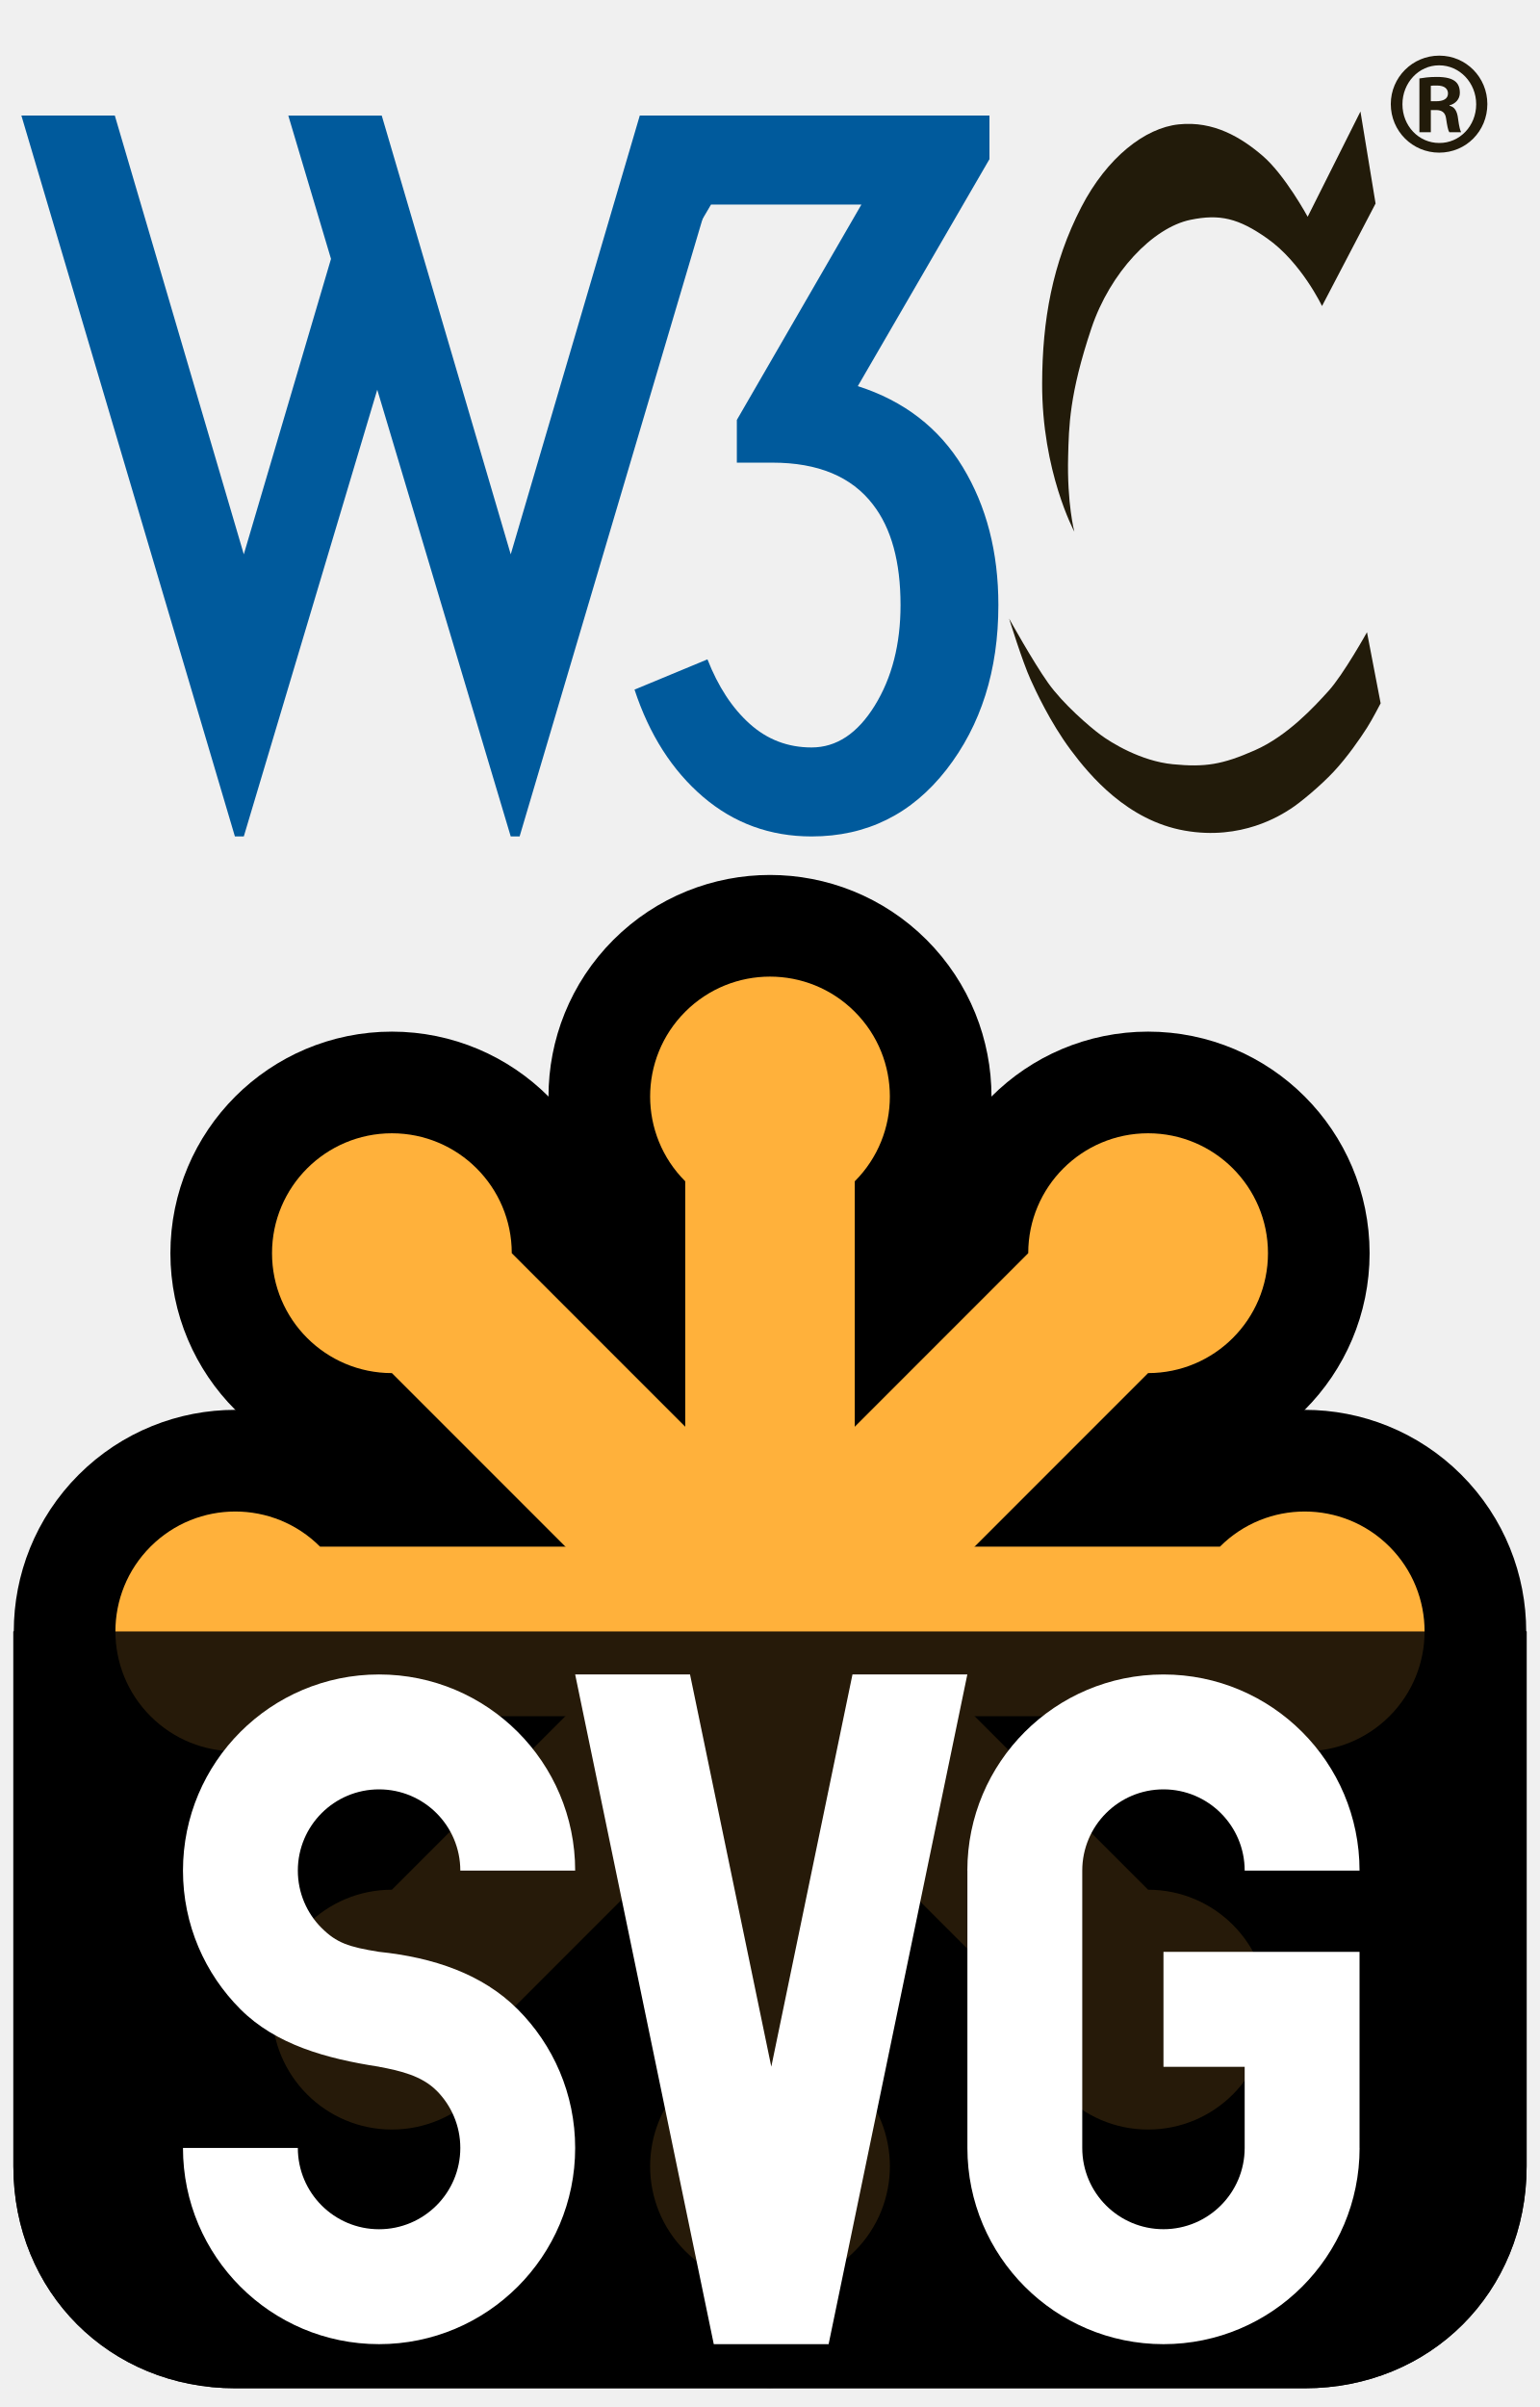
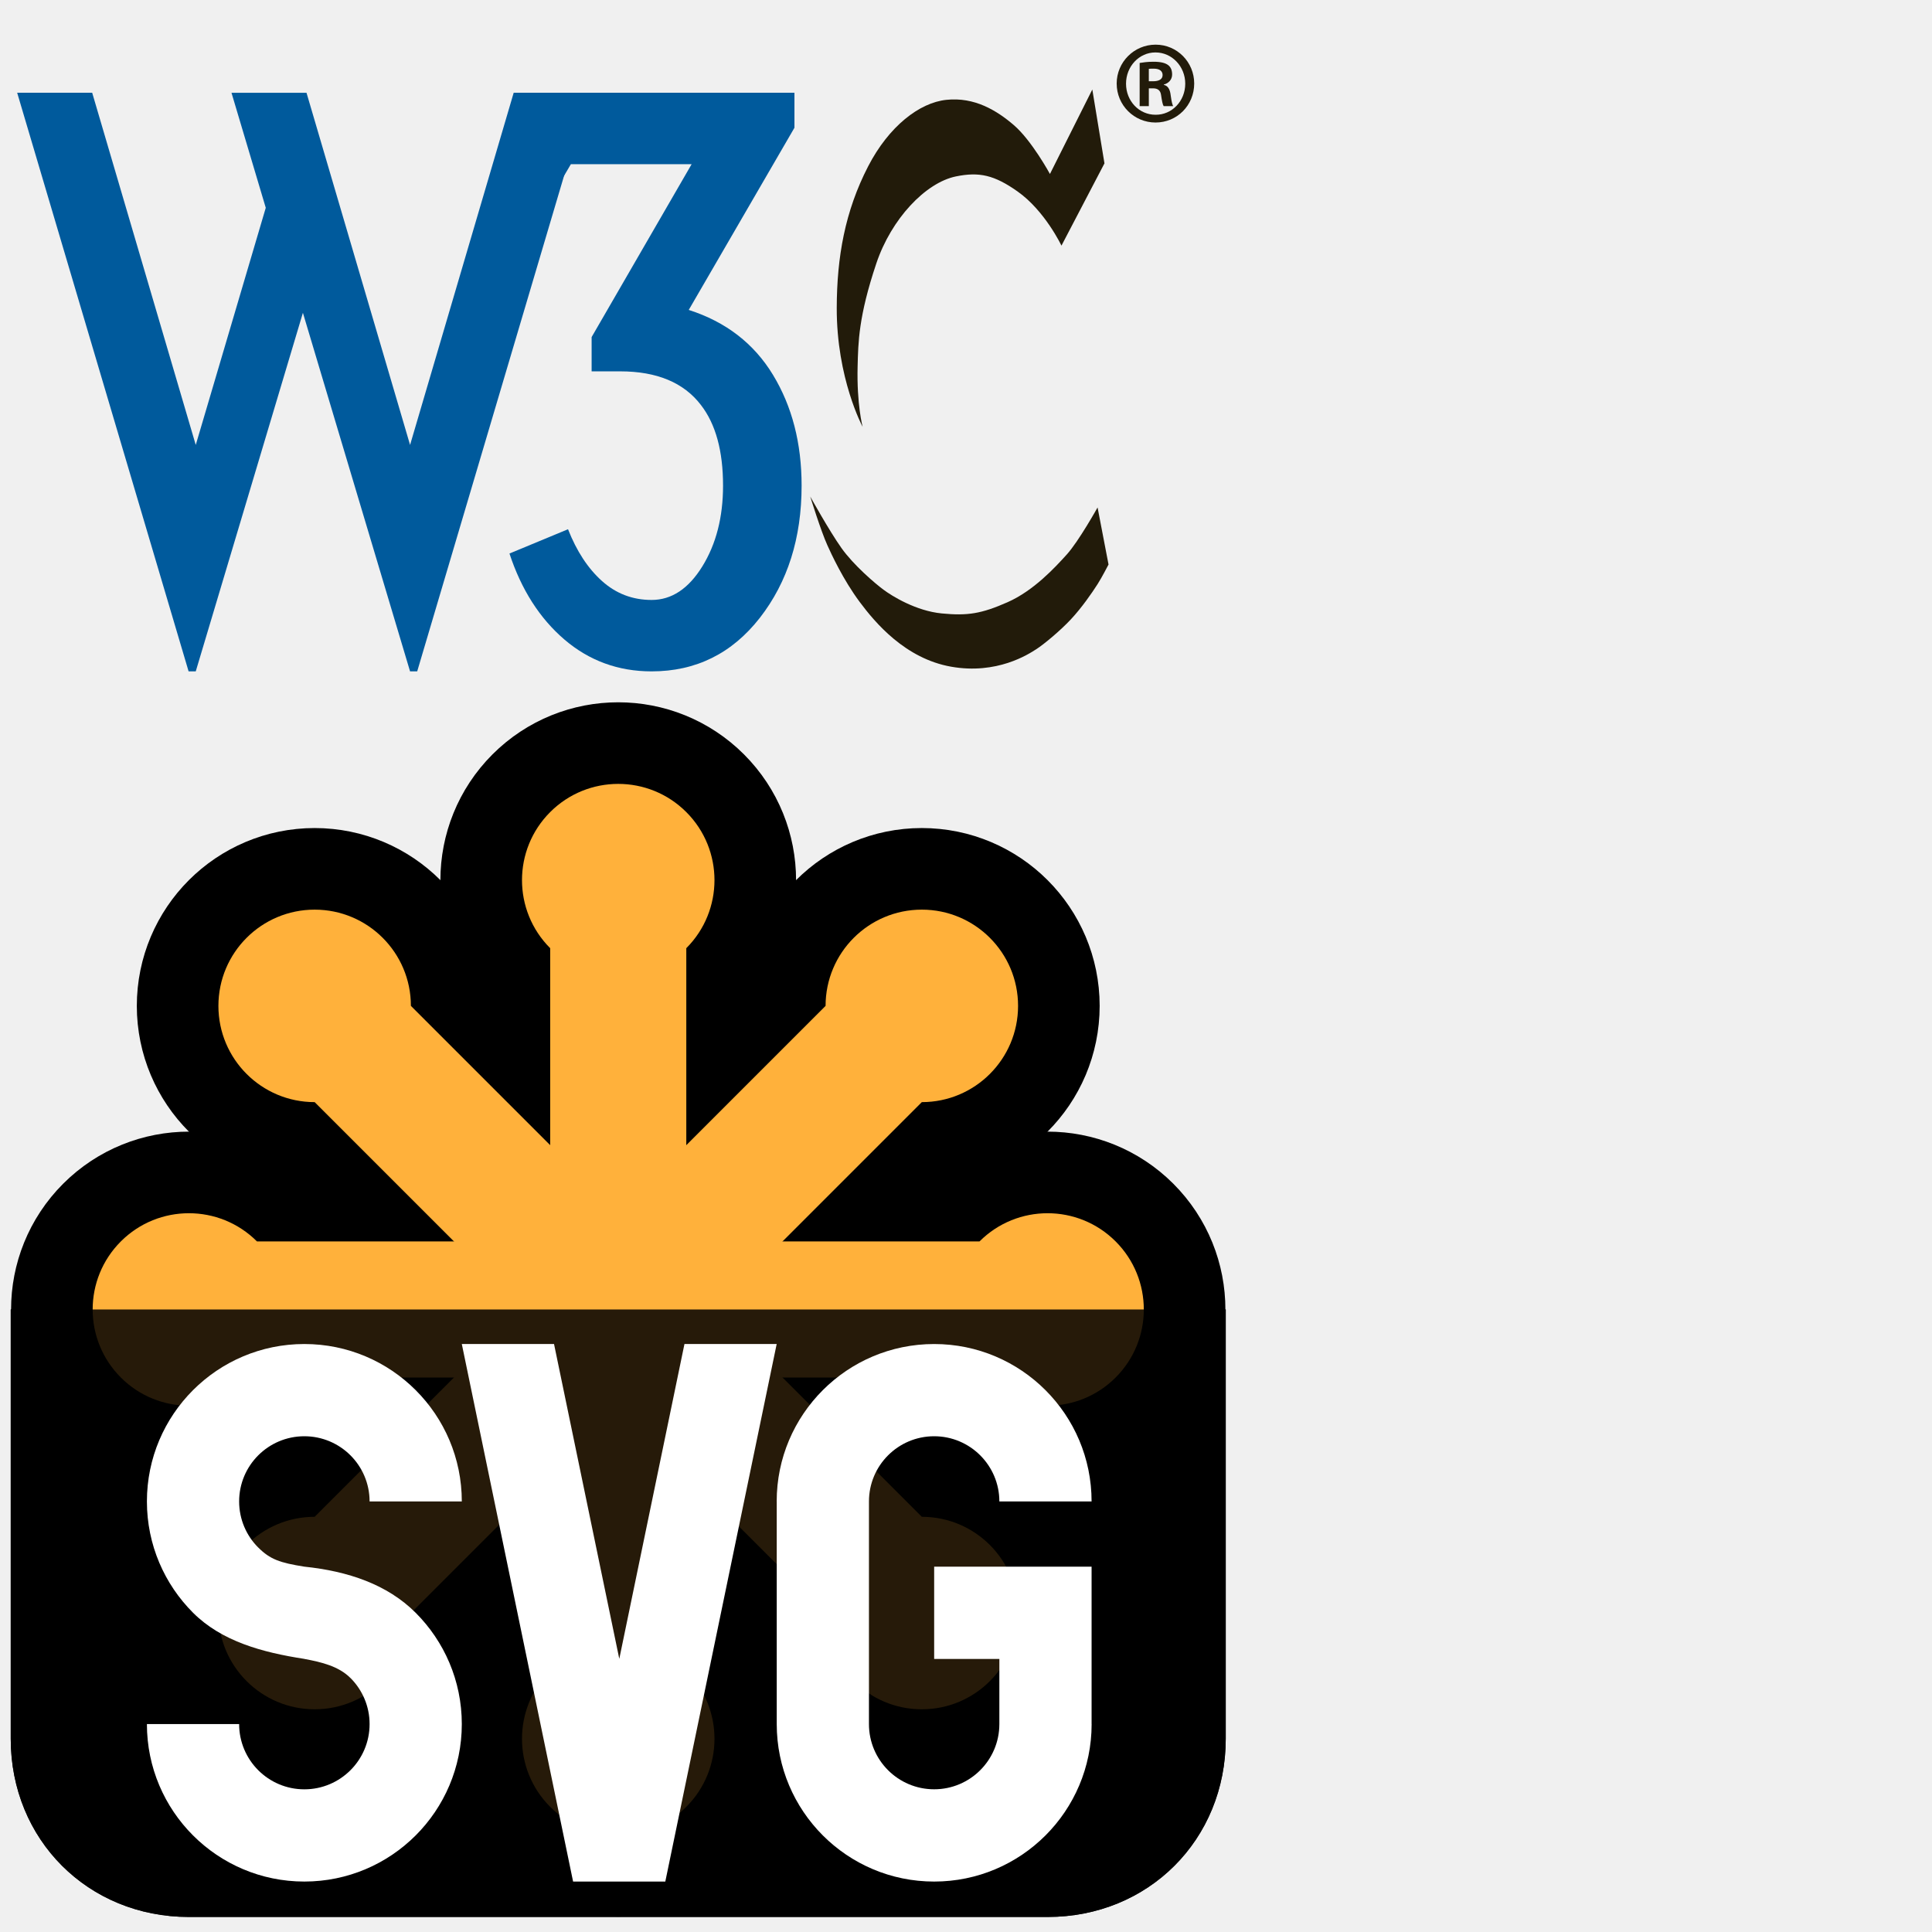
- <svg xmlns="http://www.w3.org/2000/svg" xmlns:xlink="http://www.w3.org/1999/xlink" viewBox="-2 0 144 225">
+ <svg xmlns="http://www.w3.org/2000/svg" xmlns:xlink="http://www.w3.org/1999/xlink" viewBox="-2 0 225 225">
  <text x="0" y="75" font-size="83" fill-opacity="0" font-family="Trebuchet" letter-spacing="-12">W3C</text>
  <text x="180" y="75" font-size="83" fill-opacity="0" font-family="Trebuchet" font-weight="bold">SVG</text>
  <g shape-rendering="geometricPrecision" text-rendering="geometricPrecision" image-rendering="optimizeQuality">
-     <g>
-       <g id="w3c-logo">
-         <g>
-           <path d="M33.695,10.802l12.062,41.016l12.067-41.016h8.731L46.587,78.188h-0.831l-12.48-41.759L20.797,78.188     h-0.832L0,10.802h8.736l12.061,41.016l8.154-27.618l-3.993-13.397H33.695z" fill="#005A9C" />
-           <path d="M91.355,56.557c0,6.104-1.624,11.234-4.862,15.394c-3.248,4.158-7.45,6.237-12.607,6.237     c-3.882,0-7.263-1.238-10.148-3.702c-2.885-2.47-5.02-5.812-6.406-10.022l6.82-2.829c1.001,2.552,2.317,4.562,3.953,6.028     c1.636,1.469,3.56,2.207,5.781,2.207c2.329,0,4.3-1.306,5.909-3.911c1.609-2.606,2.411-5.738,2.411-9.401     c0-4.049-0.861-7.179-2.582-9.399c-1.995-2.604-5.129-3.912-9.397-3.912h-3.327v-3.991l11.646-20.133H64.484l-3.911,6.655h-2.493     V10.802h32.441v4.075l-12.31,21.217c4.324,1.385,7.596,3.911,9.815,7.571C90.246,47.324,91.355,51.618,91.355,56.557z" fill="#005A9C" />
+     <g id="w3c-logo">
+       <g>
+         <path d="M33.695,10.802l12.062,41.016l12.067-41.016h8.731L46.587,78.188h-0.831l-12.48-41.759L20.797,78.188     h-0.832L0,10.802h8.736l12.061,41.016l8.154-27.618l-3.993-13.397H33.695z" fill="#005A9C" />
+         <path d="M91.355,56.557c0,6.104-1.624,11.234-4.862,15.394c-3.248,4.158-7.45,6.237-12.607,6.237     c-3.882,0-7.263-1.238-10.148-3.702c-2.885-2.47-5.02-5.812-6.406-10.022l6.82-2.829c1.001,2.552,2.317,4.562,3.953,6.028     c1.636,1.469,3.56,2.207,5.781,2.207c2.329,0,4.3-1.306,5.909-3.911c1.609-2.606,2.411-5.738,2.411-9.401     c0-4.049-0.861-7.179-2.582-9.399c-1.995-2.604-5.129-3.912-9.397-3.912h-3.327v-3.991l11.646-20.133H64.484l-3.911,6.655h-2.493     V10.802h32.441v4.075l-12.31,21.217c4.324,1.385,7.596,3.911,9.815,7.571C90.246,47.324,91.355,51.618,91.355,56.557z" fill="#005A9C" />
+       </g>
+       <g>
+         <path d="M125.211,10.425l1.414,8.6l-5.008,9.583c0,0-1.924-4.064-5.117-6.314     c-2.693-1.899-4.447-2.309-7.186-1.746c-3.527,0.73-7.516,4.938-9.258,10.13c-2.084,6.21-2.104,9.218-2.178,11.978     c-0.115,4.428,0.58,7.043,0.58,7.043s-3.04-5.626-3.011-13.866c0.018-5.882,0.947-11.218,3.666-16.479     c2.396-4.627,5.95-7.404,9.109-7.728c3.264-0.343,5.848,1.229,7.841,2.938c2.089,1.788,4.213,5.698,4.213,5.698L125.211,10.425z" fill="#221B0A" />
+         <path d="M125.823,59.099c0,0-2.208,3.957-3.589,5.48c-1.379,1.524-3.849,4.209-6.896,5.555     c-3.049,1.343-4.646,1.598-7.661,1.306c-3.01-0.29-5.807-2.032-6.786-2.764c-0.979-0.722-3.486-2.864-4.897-4.854     c-1.42-2-3.634-5.995-3.634-5.995s1.233,4.001,2.007,5.699c0.442,0.977,1.81,3.965,3.749,6.572     c1.805,2.425,5.315,6.604,10.652,7.545c5.336,0.945,9.002-1.449,9.907-2.031c0.907-0.578,2.819-2.178,4.032-3.475     c1.264-1.351,2.459-3.079,3.116-4.108c0.487-0.758,1.276-2.286,1.276-2.286L125.823,59.099z" fill="#221B0A" />
+       </g>
+       <g>
+         <path d="M132.592,5.201c2.493,0,4.485,2.032,4.485,4.525c0,2.533-1.992,4.543-4.505,4.543    c-2.491,0-4.524-2.01-4.524-4.543c0-2.493,2.033-4.525,4.524-4.525H132.592z M132.554,6.107c-1.889,0-3.417,1.629-3.417,3.639    c0,2.029,1.528,3.619,3.436,3.619c1.912,0.019,3.46-1.59,3.46-3.619c0-2.01-1.548-3.639-3.46-3.639H132.554z M131.791,12.361    h-1.067V7.332c0.401-0.058,0.846-0.141,1.61-0.141c0.862,0,1.387,0.141,1.726,0.404c0.28,0.221,0.445,0.563,0.445,1.085    c0,0.603-0.423,1.024-0.966,1.166v0.042c0.441,0.078,0.724,0.479,0.801,1.226c0.103,0.783,0.203,1.085,0.284,1.247h-1.104    c-0.123-0.183-0.203-0.625-0.305-1.31c-0.077-0.542-0.4-0.763-0.942-0.763h-0.481V12.361z M131.791,9.463h0.5    c0.624,0,1.105-0.199,1.105-0.723c0-0.421-0.301-0.744-1.025-0.744c-0.261,0-0.441,0-0.58,0.021V9.463z" fill="#221B0A" />
+       </g>
+     </g>
+     <g id="logo" transform="scale(0.5) translate(-10, 155)">
+       <defs>
+         <g id="SVG" fill="#ffffff" transform="scale(2) translate(20,79)">
+           <path id="S" d="M 5.482,31.319 C2.163,28.001 0.109,23.419 0.109,18.358 C0.109,8.232 8.322,0.024 18.443,0.024 C28.569,0.024 36.782,8.232 36.782,18.358 L26.042,18.358 C26.042,14.164 22.638,10.765 18.443,10.765 C14.249,10.765 10.850,14.164 10.850,18.358 C10.850,20.453 11.701,22.351 13.070,23.721 L13.075,23.721 C14.450,25.101 15.595,25.500 18.443,25.952 L18.443,25.952 C23.509,26.479 28.091,28.006 31.409,31.324 L31.409,31.324 C34.728,34.643 36.782,39.225 36.782,44.286 C36.782,54.412 28.569,62.625 18.443,62.625 C8.322,62.625 0.109,54.412 0.109,44.286 L10.850,44.286 C10.850,48.480 14.249,51.884 18.443,51.884 C22.638,51.884 26.042,48.480 26.042,44.286 C26.042,42.191 25.191,40.298 23.821,38.923 L23.816,38.923 C22.441,37.548 20.468,37.074 18.443,36.697 L18.443,36.692 C13.533,35.939 8.800,34.638 5.482,31.319 L5.482,31.319 L5.482,31.319 Z" />
+           <path id="V" d="M 73.452,0.024 L60.482,62.625 L49.742,62.625 L36.782,0.024 L47.522,0.024 L55.122,36.687 L62.712,0.024 L73.452,0.024 Z" />
+           <path id="G" d="M 91.792,25.952 L110.126,25.952 L110.126,44.286 L110.131,44.286 C110.131,54.413 101.918,62.626 91.792,62.626 C81.665,62.626 73.458,54.413 73.458,44.286 L73.458,44.286 L73.458,18.359 L73.453,18.359 C73.453,8.233 81.665,0.025 91.792,0.025 C101.913,0.025 110.126,8.233 110.126,18.359 L99.385,18.359 C99.385,14.169 95.981,10.765 91.792,10.765 C87.597,10.765 84.198,14.169 84.198,18.359 L84.198,44.286 L84.198,44.286 C84.198,48.481 87.597,51.880 91.792,51.880 C95.981,51.880 99.380,48.481 99.385,44.291 L99.385,44.286 L99.385,36.698 L91.792,36.698 L91.792,25.952 L91.792,25.952 Z" />
        </g>
-         <g>
-           <path d="M125.211,10.425l1.414,8.6l-5.008,9.583c0,0-1.924-4.064-5.117-6.314     c-2.693-1.899-4.447-2.309-7.186-1.746c-3.527,0.73-7.516,4.938-9.258,10.13c-2.084,6.21-2.104,9.218-2.178,11.978     c-0.115,4.428,0.58,7.043,0.58,7.043s-3.04-5.626-3.011-13.866c0.018-5.882,0.947-11.218,3.666-16.479     c2.396-4.627,5.95-7.404,9.109-7.728c3.264-0.343,5.848,1.229,7.841,2.938c2.089,1.788,4.213,5.698,4.213,5.698L125.211,10.425z" fill="#221B0A" />
-           <path d="M125.823,59.099c0,0-2.208,3.957-3.589,5.48c-1.379,1.524-3.849,4.209-6.896,5.555     c-3.049,1.343-4.646,1.598-7.661,1.306c-3.01-0.29-5.807-2.032-6.786-2.764c-0.979-0.722-3.486-2.864-4.897-4.854     c-1.42-2-3.634-5.995-3.634-5.995s1.233,4.001,2.007,5.699c0.442,0.977,1.81,3.965,3.749,6.572     c1.805,2.425,5.315,6.604,10.652,7.545c5.336,0.945,9.002-1.449,9.907-2.031c0.907-0.578,2.819-2.178,4.032-3.475     c1.264-1.351,2.459-3.079,3.116-4.108c0.487-0.758,1.276-2.286,1.276-2.286L125.823,59.099z" fill="#221B0A" />
-         </g>
-         <g>
-           <path d="M132.592,5.201c2.493,0,4.485,2.032,4.485,4.525c0,2.533-1.992,4.543-4.505,4.543    c-2.491,0-4.524-2.01-4.524-4.543c0-2.493,2.033-4.525,4.524-4.525H132.592z M132.554,6.107c-1.889,0-3.417,1.629-3.417,3.639    c0,2.029,1.528,3.619,3.436,3.619c1.912,0.019,3.46-1.59,3.46-3.619c0-2.01-1.548-3.639-3.46-3.639H132.554z M131.791,12.361    h-1.067V7.332c0.401-0.058,0.846-0.141,1.61-0.141c0.862,0,1.387,0.141,1.726,0.404c0.28,0.221,0.445,0.563,0.445,1.085    c0,0.603-0.423,1.024-0.966,1.166v0.042c0.441,0.078,0.724,0.479,0.801,1.226c0.103,0.783,0.203,1.085,0.284,1.247h-1.104    c-0.123-0.183-0.203-0.625-0.305-1.31c-0.077-0.542-0.4-0.763-0.942-0.763h-0.481V12.361z M131.791,9.463h0.5    c0.624,0,1.105-0.199,1.105-0.723c0-0.421-0.301-0.744-1.025-0.744c-0.261,0-0.441,0-0.58,0.021V9.463z" fill="#221B0A" />
+       </defs>
+       <path id="base" fill="#000" d="M8.5,150 H291.5 V250 C291.5,273.5 273.5,291.5 250,291.5 H50 C26.5,291.5 8.5,273.5 8.5,250 Z" />
+       <g stroke-width="38.009" stroke="#000">
+         <g id="svgstar" transform="translate(150, 150)">
+           <path id="svgbar" fill="#ffb13b" d="M-84.149,-15.851 a22.417,22.417 0 1 0 0,31.703 h168.297 a22.417,22.417 0 1 0 0,-31.703 Z" />
+           <use xlink:href="#svgbar" transform="rotate(45)" />
+           <use xlink:href="#svgbar" transform="rotate(90)" />
+           <use xlink:href="#svgbar" transform="rotate(135)" />
        </g>
      </g>
-       <g id="logo" transform="scale(0.5) translate(-10, 155)">
-         <defs>
-           <g id="SVG" fill="#ffffff" transform="scale(2) translate(20,79)">
-             <path id="S" d="M 5.482,31.319 C2.163,28.001 0.109,23.419 0.109,18.358 C0.109,8.232 8.322,0.024 18.443,0.024 C28.569,0.024 36.782,8.232 36.782,18.358 L26.042,18.358 C26.042,14.164 22.638,10.765 18.443,10.765 C14.249,10.765 10.850,14.164 10.850,18.358 C10.850,20.453 11.701,22.351 13.070,23.721 L13.075,23.721 C14.450,25.101 15.595,25.500 18.443,25.952 L18.443,25.952 C23.509,26.479 28.091,28.006 31.409,31.324 L31.409,31.324 C34.728,34.643 36.782,39.225 36.782,44.286 C36.782,54.412 28.569,62.625 18.443,62.625 C8.322,62.625 0.109,54.412 0.109,44.286 L10.850,44.286 C10.850,48.480 14.249,51.884 18.443,51.884 C22.638,51.884 26.042,48.480 26.042,44.286 C26.042,42.191 25.191,40.298 23.821,38.923 L23.816,38.923 C22.441,37.548 20.468,37.074 18.443,36.697 L18.443,36.692 C13.533,35.939 8.800,34.638 5.482,31.319 L5.482,31.319 L5.482,31.319 Z" />
-             <path id="V" d="M 73.452,0.024 L60.482,62.625 L49.742,62.625 L36.782,0.024 L47.522,0.024 L55.122,36.687 L62.712,0.024 L73.452,0.024 Z" />
-             <path id="G" d="M 91.792,25.952 L110.126,25.952 L110.126,44.286 L110.131,44.286 C110.131,54.413 101.918,62.626 91.792,62.626 C81.665,62.626 73.458,54.413 73.458,44.286 L73.458,44.286 L73.458,18.359 L73.453,18.359 C73.453,8.233 81.665,0.025 91.792,0.025 C101.913,0.025 110.126,8.233 110.126,18.359 L99.385,18.359 C99.385,14.169 95.981,10.765 91.792,10.765 C87.597,10.765 84.198,14.169 84.198,18.359 L84.198,44.286 L84.198,44.286 C84.198,48.481 87.597,51.880 91.792,51.880 C95.981,51.880 99.380,48.481 99.385,44.291 L99.385,44.286 L99.385,36.698 L91.792,36.698 L91.792,25.952 L91.792,25.952 Z" />
-           </g>
-         </defs>
-         <path id="base" fill="#000" d="M8.5,150 H291.5 V250 C291.5,273.5 273.5,291.5 250,291.5 H50 C26.5,291.5 8.5,273.5 8.5,250 Z" />
-         <g stroke-width="38.009" stroke="#000">
-           <g id="svgstar" transform="translate(150, 150)">
-             <path id="svgbar" fill="#ffb13b" d="M-84.149,-15.851 a22.417,22.417 0 1 0 0,31.703 h168.297 a22.417,22.417 0 1 0 0,-31.703 Z" />
-             <use xlink:href="#svgbar" transform="rotate(45)" />
-             <use xlink:href="#svgbar" transform="rotate(90)" />
-             <use xlink:href="#svgbar" transform="rotate(135)" />
-           </g>
-         </g>
-         <use xlink:href="#svgstar" />
-         <use xlink:href="#base" opacity="0.85" />
-         <use xlink:href="#SVG" />
-       </g>
+       <use xlink:href="#svgstar" />
+       <use xlink:href="#base" opacity="0.85" />
+       <use xlink:href="#SVG" />
    </g>
  </g>
</svg>
